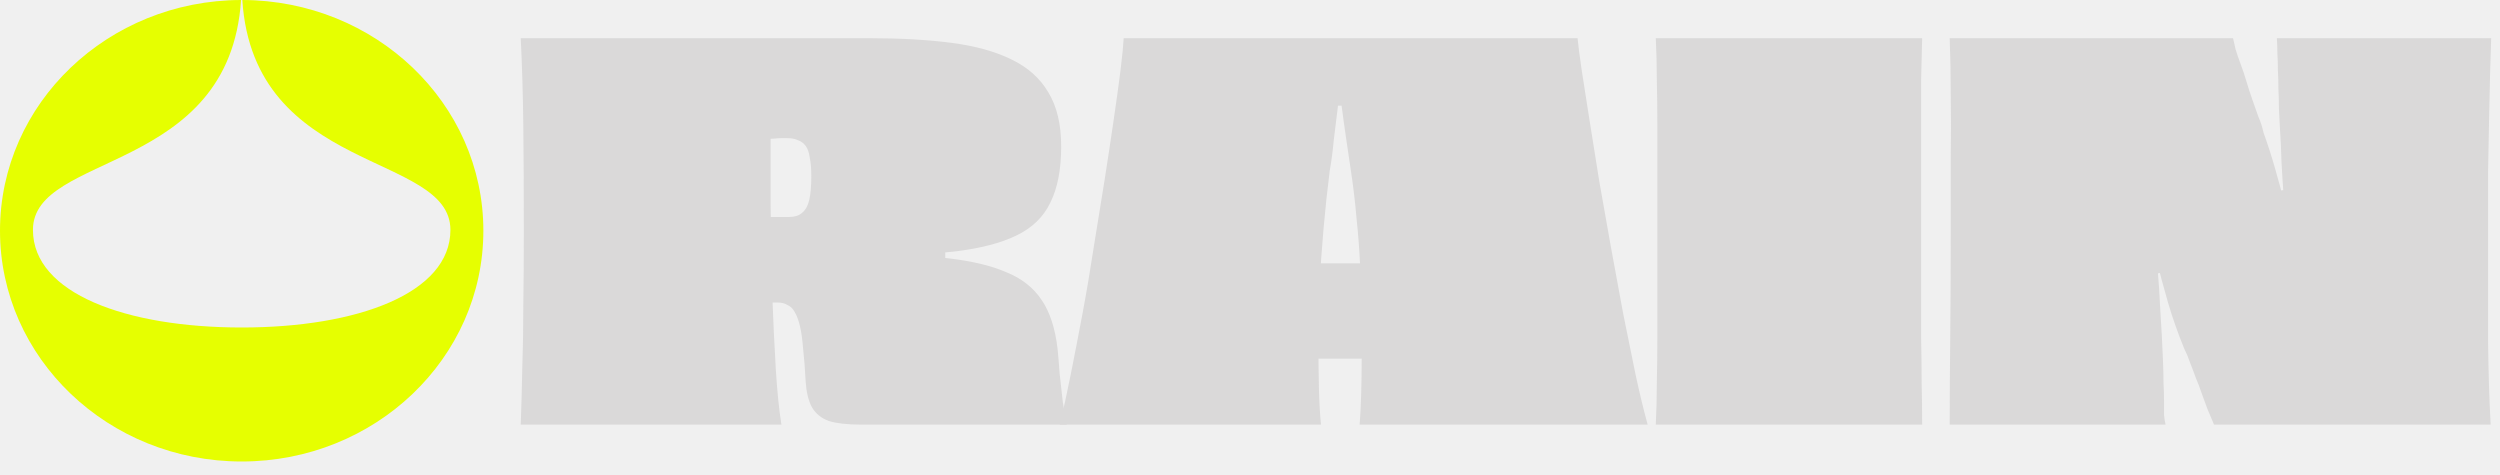
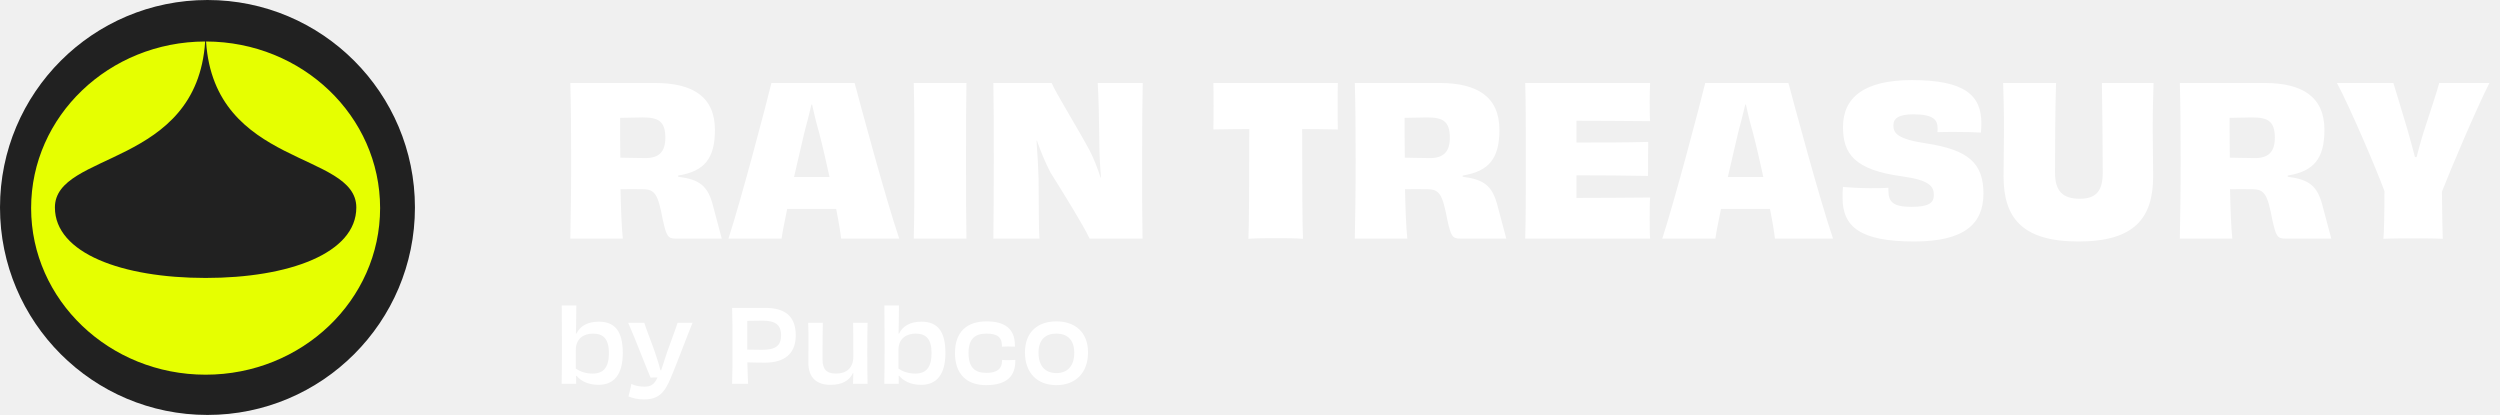
- <svg xmlns="http://www.w3.org/2000/svg" width="174" height="33" viewBox="0 0 174 33" fill="none">
-   <path d="M16.864 0C17.659 12.158 31.349 10.578 31.349 16.002C31.349 20.424 24.846 22.794 16.821 22.794C8.796 22.794 2.293 20.424 2.293 16.002C2.288 10.578 15.978 12.158 16.778 0C7.505 0.024 0 7.201 0 16.06C0 24.919 7.529 32.12 16.821 32.12C26.113 32.12 33.642 24.928 33.642 16.06C33.642 7.192 26.132 0.024 16.864 0Z" fill="#E6FF00" />
-   <path d="M36.243 2.659H60.555C62.683 2.659 64.571 2.766 66.221 2.981C67.87 3.196 69.257 3.579 70.38 4.129C71.528 4.679 72.388 5.444 72.962 6.424C73.56 7.404 73.859 8.659 73.859 10.189C73.859 11.79 73.608 13.093 73.106 14.097C72.627 15.101 71.838 15.866 70.739 16.392C69.663 16.918 68.229 17.289 66.436 17.504C64.643 17.695 62.456 17.803 59.874 17.827L65.79 16.141V18.866L59.874 17.504C62.24 17.599 64.26 17.755 65.934 17.97C67.607 18.161 68.97 18.484 70.022 18.938C71.097 19.369 71.922 20.014 72.496 20.875C73.07 21.711 73.44 22.847 73.608 24.281C73.655 24.759 73.703 25.333 73.751 26.002C73.823 26.648 73.894 27.293 73.966 27.939C74.062 28.584 74.157 29.122 74.253 29.552H59.874C58.965 29.552 58.236 29.469 57.686 29.301C57.16 29.11 56.766 28.787 56.503 28.333C56.264 27.879 56.121 27.281 56.073 26.54C56.025 25.632 55.965 24.867 55.894 24.245C55.846 23.624 55.774 23.11 55.678 22.703C55.583 22.297 55.463 21.974 55.32 21.735C55.2 21.496 55.033 21.329 54.818 21.233C54.627 21.114 54.387 21.054 54.101 21.054C54.005 21.054 53.909 21.054 53.814 21.054C53.718 21.054 53.622 21.054 53.527 21.054C53.431 21.054 53.336 21.054 53.24 21.054C53.168 21.054 53.096 21.066 53.025 21.09C52.953 21.09 52.881 21.09 52.81 21.09L52.487 15.03C52.75 15.054 52.977 15.078 53.168 15.101C53.383 15.101 53.587 15.101 53.778 15.101C53.969 15.101 54.148 15.101 54.316 15.101C54.507 15.101 54.71 15.101 54.925 15.101C55.308 15.101 55.607 15.006 55.822 14.815C56.061 14.623 56.228 14.325 56.324 13.918C56.419 13.512 56.467 12.962 56.467 12.269C56.467 11.743 56.431 11.312 56.36 10.978C56.312 10.619 56.216 10.344 56.073 10.153C55.929 9.962 55.75 9.83 55.535 9.759C55.344 9.663 55.093 9.615 54.782 9.615C54.686 9.615 54.555 9.615 54.387 9.615C54.22 9.615 54.041 9.627 53.85 9.651C53.658 9.651 53.455 9.663 53.24 9.687C53.025 9.687 52.81 9.699 52.594 9.723C52.403 9.723 52.212 9.735 52.021 9.759C51.83 9.759 51.674 9.77 51.555 9.794L53.634 8.109C53.634 10.117 53.634 12.173 53.634 14.277C53.658 16.38 53.694 18.4 53.742 20.337C53.814 22.273 53.897 24.042 53.993 25.644C54.089 27.221 54.22 28.524 54.387 29.552H36.243C36.291 28.261 36.327 26.947 36.351 25.608C36.398 24.269 36.422 22.835 36.422 21.305C36.446 19.751 36.458 18.018 36.458 16.105C36.458 13.261 36.446 10.798 36.422 8.719C36.398 6.615 36.339 4.595 36.243 2.659Z" fill="#DAD9D9" />
-   <path d="M82.582 18.257C83.276 18.257 84.076 18.269 84.985 18.293C85.917 18.293 86.885 18.293 87.889 18.293C88.917 18.293 89.909 18.305 90.866 18.329C91.846 18.329 92.706 18.329 93.448 18.329C94.141 18.329 94.942 18.329 95.85 18.329C96.782 18.329 97.739 18.329 98.719 18.329C99.723 18.329 100.667 18.329 101.551 18.329C102.46 18.305 103.237 18.281 103.882 18.257L104.456 25.034C103.595 25.01 102.675 24.998 101.695 24.998C100.715 24.974 99.723 24.962 98.719 24.962C97.715 24.962 96.758 24.962 95.85 24.962C94.942 24.962 94.129 24.962 93.412 24.962C92.718 24.962 91.906 24.962 90.973 24.962C90.065 24.962 89.097 24.962 88.069 24.962C87.065 24.962 86.061 24.974 85.057 24.998C84.076 24.998 83.156 25.01 82.296 25.034L82.582 18.257ZM114.676 29.552H94.631C94.679 28.931 94.715 28.226 94.738 27.437C94.762 26.624 94.774 25.751 94.774 24.819C94.774 23.863 94.762 22.859 94.738 21.807C94.738 20.731 94.715 19.643 94.667 18.544C94.619 17.444 94.535 16.332 94.416 15.209C94.32 14.085 94.189 12.974 94.021 11.874C93.926 11.229 93.818 10.5 93.698 9.687C93.579 8.874 93.471 8.097 93.376 7.356C93.304 6.591 93.232 5.946 93.161 5.42L94.595 7.356H91.906L93.34 5.42C93.292 5.946 93.22 6.591 93.125 7.356C93.029 8.097 92.933 8.874 92.838 9.687C92.766 10.476 92.671 11.205 92.551 11.874C92.384 13.189 92.24 14.528 92.121 15.89C92.001 17.253 91.906 18.604 91.834 19.942C91.786 21.257 91.762 22.524 91.762 23.743C91.762 24.939 91.774 26.038 91.798 27.042C91.822 28.022 91.87 28.859 91.941 29.552H73.761C74 28.572 74.251 27.425 74.514 26.11C74.777 24.795 75.052 23.373 75.339 21.843C75.626 20.313 75.889 18.759 76.128 17.181C76.391 15.579 76.642 14.026 76.881 12.52C77.12 10.99 77.335 9.567 77.526 8.252C77.718 6.938 77.873 5.802 77.993 4.846C78.112 3.866 78.184 3.137 78.208 2.659H109.799C109.847 3.161 109.942 3.902 110.086 4.882C110.229 5.838 110.408 6.985 110.624 8.324C110.839 9.639 111.066 11.061 111.305 12.591C111.568 14.097 111.843 15.651 112.13 17.253C112.417 18.831 112.703 20.384 112.99 21.915C113.301 23.421 113.588 24.831 113.851 26.146C114.138 27.461 114.413 28.596 114.676 29.552Z" fill="#DAD9D9" />
-   <path d="M133.782 29.552H115.243C115.291 28.596 115.315 27.628 115.315 26.648C115.339 25.644 115.351 24.604 115.351 23.528C115.351 22.452 115.351 21.305 115.351 20.086C115.351 18.866 115.351 17.54 115.351 16.105C115.351 14.671 115.351 13.344 115.351 12.125C115.351 10.906 115.351 9.759 115.351 8.683C115.351 7.583 115.339 6.543 115.315 5.563C115.315 4.583 115.291 3.615 115.243 2.659H133.782C133.758 3.615 133.734 4.583 133.71 5.563C133.71 6.543 133.71 7.571 133.71 8.647C133.71 9.723 133.71 10.87 133.71 12.089C133.71 13.309 133.71 14.635 133.71 16.07C133.71 17.504 133.71 18.831 133.71 20.05C133.71 21.269 133.71 22.428 133.71 23.528C133.734 24.604 133.746 25.644 133.746 26.648C133.77 27.628 133.782 28.596 133.782 29.552Z" fill="#DAD9D9" />
-   <path d="M135.699 29.552C135.699 27.712 135.711 25.727 135.735 23.6C135.759 21.472 135.771 18.974 135.771 16.105C135.771 14.193 135.771 12.472 135.771 10.942C135.795 9.388 135.795 7.942 135.771 6.603C135.771 5.24 135.747 3.926 135.699 2.659H155.421C155.469 2.874 155.529 3.137 155.6 3.447C155.696 3.758 155.815 4.105 155.959 4.487C156.102 4.87 156.234 5.264 156.353 5.671C156.473 6.077 156.604 6.483 156.748 6.89C156.891 7.296 157.035 7.703 157.178 8.109C157.345 8.492 157.465 8.862 157.537 9.221C157.824 10.009 158.086 10.822 158.326 11.659C158.565 12.496 158.804 13.368 159.043 14.277C159.282 15.185 159.473 16.153 159.616 17.181L158.29 13.344L159.652 13.093L159.258 17.181C159.138 16.153 159.043 15.137 158.971 14.133C158.899 13.105 158.839 12.149 158.792 11.265C158.768 10.38 158.732 9.603 158.684 8.934C158.66 8.456 158.636 7.99 158.612 7.535C158.612 7.081 158.6 6.627 158.577 6.173C158.577 5.718 158.565 5.288 158.541 4.882C158.541 4.451 158.529 4.057 158.505 3.698C158.505 3.316 158.493 2.969 158.469 2.659H173.386C173.362 3.28 173.338 4.057 173.314 4.989C173.29 5.922 173.267 6.974 173.243 8.145C173.219 9.316 173.195 10.571 173.171 11.91C173.171 13.249 173.171 14.635 173.171 16.07C173.171 19.082 173.171 21.663 173.171 23.815C173.195 25.943 173.255 27.855 173.35 29.552H154.094C153.927 29.17 153.772 28.799 153.628 28.441C153.485 28.058 153.353 27.7 153.234 27.365C153.114 27.006 152.983 26.66 152.839 26.325C152.72 25.99 152.588 25.644 152.445 25.285C152.325 24.927 152.182 24.58 152.014 24.245C151.584 23.193 151.214 22.142 150.903 21.09C150.592 20.014 150.305 18.95 150.042 17.898C149.779 16.846 149.504 15.795 149.218 14.743L150.939 18.831L149.612 19.189L149.648 14.635C149.887 16.022 150.054 17.289 150.15 18.436C150.245 19.56 150.317 20.659 150.365 21.735C150.437 22.787 150.496 23.911 150.544 25.106C150.568 25.68 150.58 26.194 150.58 26.648C150.604 27.102 150.616 27.52 150.616 27.903C150.616 28.261 150.616 28.584 150.616 28.871C150.64 29.134 150.676 29.361 150.724 29.552H135.699Z" fill="#DAD9D9" />
+ <svg xmlns="http://www.w3.org/2000/svg" width="241" height="40" viewBox="0 0 241 40" fill="none">
+   <circle cx="20" cy="20" r="20" fill="#212121" />
+   <path d="M19.864 4C20.659 16.158 34.349 14.578 34.349 20.002C34.349 24.424 27.846 26.794 19.821 26.794C11.796 26.794 5.293 24.424 5.293 20.002C5.288 14.578 18.978 16.158 19.778 4C10.505 4.024 3 11.201 3 20.06C3 28.919 10.529 36.12 19.821 36.12C29.113 36.12 36.642 28.928 36.642 20.06C36.642 11.192 29.132 4.024 19.864 4Z" fill="#E6FF00" />
+   <path d="M62.219 15.24C63.539 15.24 64.139 14.62 64.139 13.28C64.139 11.68 63.459 11.32 61.959 11.32C61.539 11.32 60.559 11.34 59.779 11.36C59.779 12.66 59.779 13.96 59.799 15.2C60.359 15.22 61.239 15.22 62.219 15.24ZM65.379 16.92V17.04C67.439 17.3 68.259 17.9 68.759 19.92C69.079 21.06 69.379 22.32 69.579 23H65.119C64.379 23 64.239 22.74 63.899 21.2C63.419 18.68 63.139 18.24 61.919 18.24C61.199 18.24 60.779 18.22 59.819 18.24C59.859 20.16 59.919 21.82 60.039 23H54.979C55.019 20.82 55.059 18.7 55.059 15.5C55.059 12.32 55.039 10.16 54.979 8H63.159C66.819 8 68.919 9.36 68.919 12.52C68.919 15.26 67.919 16.52 65.379 16.92ZM78.245 17.06H79.965C79.645 15.6 79.305 14.1 78.965 12.8C78.665 11.78 78.445 10.8 78.285 10.08H78.225C78.045 10.8 77.825 11.76 77.525 12.84C77.225 14.14 76.885 15.62 76.545 17.06H78.245ZM86.685 23H81.085C81.025 22.46 80.865 21.42 80.605 20.14C79.745 20.14 78.905 20.14 78.245 20.14C77.625 20.14 76.765 20.14 75.885 20.14C75.625 21.38 75.425 22.4 75.345 23H70.225C71.445 19.24 73.865 10.08 74.365 8H82.385C82.945 10.1 85.385 19.18 86.685 23ZM93.165 23H88.085C88.144 20.84 88.144 18.68 88.144 15.5C88.144 12.3 88.144 10.14 88.085 8H93.165C93.124 10.12 93.124 12.28 93.124 15.48C93.124 18.66 93.124 20.82 93.165 23ZM105.82 8H110.16C110.12 9.44 110.1 12.3 110.1 15.48C110.1 18.8 110.1 21.06 110.14 23H105.04C104.4 21.66 102.7 18.92 101.26 16.62C100.74 15.62 100.32 14.58 99.96 13.56H99.92C100.02 14.86 100.08 16.04 100.12 17.22C100.14 20.16 100.14 22.16 100.2 23H95.76C95.78 21 95.8 18.7 95.8 15.5C95.8 12.32 95.8 9.98 95.76 8H101.38C101.78 8.96 103.74 12.1 105.04 14.5C105.44 15.28 105.8 16.2 106.1 17.12L106.14 17.1C106.04 15.96 105.98 14.88 105.98 13.92C105.96 11.72 105.9 9.22 105.82 8ZM116.968 8H128.968C128.948 8.56 128.948 9.42 128.948 10.2C128.948 10.94 128.948 11.88 128.968 12.48C127.788 12.46 126.608 12.44 125.528 12.44C125.528 17.26 125.548 21.94 125.608 23.02C124.908 22.96 123.768 22.96 122.968 22.96C122.168 22.96 121.068 22.96 120.348 23.02C120.408 21.94 120.428 17.28 120.428 12.44C119.348 12.44 118.168 12.46 116.968 12.48C116.988 11.88 116.988 10.94 116.988 10.2C116.988 9.42 116.988 8.56 116.968 8ZM137.844 15.24C139.164 15.24 139.764 14.62 139.764 13.28C139.764 11.68 139.084 11.32 137.584 11.32C137.164 11.32 136.184 11.34 135.404 11.36C135.404 12.66 135.404 13.96 135.424 15.2C135.984 15.22 136.864 15.22 137.844 15.24ZM141.004 16.92V17.04C143.064 17.3 143.884 17.9 144.384 19.92C144.704 21.06 145.004 22.32 145.204 23H140.744C140.004 23 139.864 22.74 139.524 21.2C139.044 18.68 138.764 18.24 137.544 18.24C136.824 18.24 136.404 18.22 135.444 18.24C135.484 20.16 135.544 21.82 135.664 23H130.604C130.644 20.82 130.684 18.7 130.684 15.5C130.684 12.32 130.664 10.16 130.604 8H138.784C142.444 8 144.544 9.36 144.544 12.52C144.544 15.26 143.544 16.52 141.004 16.92ZM147.03 8H159.07C159.05 8.42 159.03 9.18 159.03 9.76C159.03 10.38 159.03 11.24 159.07 11.68C156.63 11.66 153.97 11.64 151.97 11.64V13.74C154.35 13.74 156.93 13.74 158.89 13.68C158.87 14.42 158.87 16.16 158.87 16.96C156.93 16.92 154.33 16.9 151.97 16.9V19.08C153.99 19.08 156.79 19.06 159.07 19.04C159.03 19.52 159.03 20.4 159.03 21.1C159.03 21.7 159.03 22.5 159.07 23H147.03C147.09 20.98 147.09 18.7 147.09 15.5C147.09 12.32 147.09 9.94 147.03 8ZM168.264 17.06H169.984C169.664 15.6 169.324 14.1 168.984 12.8C168.684 11.78 168.464 10.8 168.304 10.08H168.244C168.064 10.8 167.844 11.76 167.544 12.84C167.244 14.14 166.904 15.62 166.564 17.06H168.264ZM176.704 23H171.104C171.044 22.46 170.884 21.42 170.624 20.14C169.764 20.14 168.924 20.14 168.264 20.14C167.644 20.14 166.784 20.14 165.904 20.14C165.644 21.38 165.444 22.4 165.364 23H160.244C161.464 19.24 163.884 10.08 164.384 8H172.404C172.964 10.1 175.404 19.18 176.704 23ZM182.044 18.1V18.38C182.044 19.52 182.564 19.94 184.284 19.94C185.964 19.94 186.424 19.54 186.424 18.8C186.424 17.94 185.964 17.36 183.364 17C178.784 16.38 177.664 14.84 177.664 12.24C177.664 9.4 179.704 7.72 184.304 7.72C189.424 7.72 191.004 9.2 191.004 11.88C191.004 12.16 190.984 12.46 190.964 12.78C190.364 12.74 189.384 12.72 188.524 12.72C187.844 12.72 187.184 12.72 186.764 12.74C186.784 12.6 186.784 12.46 186.784 12.34C186.784 11.54 186.344 11.02 184.444 11.02C182.984 11.02 182.524 11.44 182.524 12.08C182.524 12.8 182.844 13.4 185.664 13.82C189.764 14.44 191.204 15.74 191.204 18.66C191.204 21.58 189.364 23.28 184.524 23.28C179.324 23.28 177.624 21.86 177.624 19.08C177.624 18.74 177.624 18.38 177.664 18.02C178.324 18.08 179.324 18.14 180.264 18.14C180.944 18.14 181.584 18.14 182.044 18.1ZM202.623 8H207.603C207.563 9.3 207.523 10.58 207.523 12.52C207.523 13.72 207.563 15.6 207.563 17C207.563 21.04 205.743 23.28 200.363 23.28C194.983 23.28 193.143 21.04 193.143 17C193.143 15.6 193.183 13.72 193.183 12.52C193.183 10.58 193.143 9.3 193.103 8H198.203C198.123 10.36 198.103 14.36 198.103 16.64C198.103 18.4 198.823 19.16 200.483 19.16C202.083 19.16 202.703 18.4 202.703 16.64C202.703 14.36 202.663 10.36 202.623 8ZM217.375 15.24C218.695 15.24 219.295 14.62 219.295 13.28C219.295 11.68 218.615 11.32 217.115 11.32C216.695 11.32 215.715 11.34 214.935 11.36C214.935 12.66 214.935 13.96 214.955 15.2C215.515 15.22 216.395 15.22 217.375 15.24ZM220.535 16.92V17.04C222.595 17.3 223.415 17.9 223.915 19.92C224.235 21.06 224.535 22.32 224.735 23H220.275C219.535 23 219.395 22.74 219.055 21.2C218.575 18.68 218.295 18.24 217.075 18.24C216.355 18.24 215.935 18.22 214.975 18.24C215.015 20.16 215.075 21.82 215.195 23H210.135C210.175 20.82 210.215 18.7 210.215 15.5C210.215 12.32 210.195 10.16 210.135 8H218.315C221.975 8 224.075 9.36 224.075 12.52C224.075 15.26 223.075 16.52 220.535 16.92ZM235.141 8H239.981C238.761 10.38 236.201 16.42 235.401 18.48C235.421 20.72 235.461 22.38 235.481 23.02C234.721 22.98 233.541 22.98 232.641 22.98C231.721 22.98 230.541 22.98 229.761 23.02C229.821 22.38 229.861 20.68 229.861 18.42C229.061 16.24 226.481 10.22 225.281 8H230.721C230.961 8.78 231.601 10.88 232.121 12.64C232.381 13.56 232.621 14.44 232.801 15.14H232.961C233.141 14.46 233.361 13.6 233.641 12.72C234.221 10.92 234.941 8.78 235.141 8Z" fill="white" />
+   <path d="M55.509 33.731V35.536C55.929 35.819 56.465 36.014 57.139 36.014C58.202 36.014 58.7 35.38 58.7 34.034C58.7 32.716 58.193 32.16 57.168 32.16C56.29 32.16 55.509 32.619 55.509 33.731ZM55.519 32.151L55.568 32.16C55.919 31.428 56.651 31.009 57.724 31.009C59.256 31.009 60.037 31.907 60.037 34.024C60.037 36.132 59.168 37.098 57.695 37.098C56.651 37.098 55.948 36.688 55.587 36.229L55.529 36.239C55.539 36.346 55.539 36.444 55.539 36.551V37H54.143C54.163 36.053 54.172 34.931 54.172 33.438C54.172 31.702 54.163 30.297 54.153 29.448H55.558C55.548 29.984 55.539 30.443 55.539 31.145C55.539 31.516 55.529 31.799 55.519 32.151ZM65.319 31.116H66.763C66.207 32.472 65.075 35.488 64.665 36.424C64.08 37.839 63.494 38.503 62.089 38.503C61.455 38.503 61.026 38.386 60.587 38.22C60.645 37.995 60.831 37.254 60.86 37.01C61.25 37.195 61.641 37.273 62.138 37.273C62.733 37.273 63.085 37.059 63.368 36.414L63.377 36.385C63.085 36.385 62.85 36.385 62.714 36.405C62.324 35.507 61.172 32.492 60.557 31.116H62.109C62.236 31.584 62.792 32.951 63.143 33.975C63.387 34.678 63.553 35.253 63.67 35.693H63.738C63.875 35.263 64.051 34.717 64.294 33.985C64.656 32.951 65.143 31.692 65.319 31.116ZM73.462 33.721C74.76 33.721 75.296 33.341 75.296 32.316C75.296 31.311 74.731 30.911 73.53 30.911C73.228 30.911 72.477 30.921 72.037 30.931C72.037 31.897 72.037 32.843 72.037 33.702C72.32 33.712 72.867 33.721 73.462 33.721ZM70.574 29.682H73.774C75.609 29.682 76.711 30.423 76.711 32.336C76.711 34.121 75.599 34.961 73.725 34.961C73.121 34.961 72.769 34.951 72.047 34.931C72.067 35.741 72.086 36.454 72.115 37H70.574C70.613 35.946 70.613 34.902 70.613 33.341C70.613 31.789 70.613 30.667 70.574 29.682ZM82.24 31.116H83.635C83.616 31.916 83.606 32.668 83.606 33.985C83.606 35.263 83.616 36.21 83.635 37H82.23C82.24 36.62 82.24 36.337 82.26 35.975L82.22 35.966C81.859 36.736 81.128 37.098 80.054 37.098C78.698 37.098 77.927 36.385 77.927 34.97C77.927 34.024 77.937 33.624 77.937 33.038C77.937 32.346 77.937 31.731 77.908 31.116H79.322C79.293 32.004 79.293 33.156 79.293 34.668C79.293 35.585 79.664 36.014 80.601 36.014C81.528 36.014 82.26 35.527 82.26 34.385C82.26 32.394 82.25 31.711 82.24 31.116ZM86.612 33.731V35.536C87.031 35.819 87.568 36.014 88.241 36.014C89.305 36.014 89.802 35.38 89.802 34.034C89.802 32.716 89.295 32.16 88.27 32.16C87.392 32.16 86.612 32.619 86.612 33.731ZM86.621 32.151L86.67 32.16C87.021 31.428 87.753 31.009 88.827 31.009C90.359 31.009 91.139 31.907 91.139 34.024C91.139 36.132 90.271 37.098 88.797 37.098C87.753 37.098 87.051 36.688 86.69 36.229L86.631 36.239C86.641 36.346 86.641 36.444 86.641 36.551V37H85.246C85.265 36.053 85.275 34.931 85.275 33.438C85.275 31.702 85.265 30.297 85.255 29.448H86.66C86.651 29.984 86.641 30.443 86.641 31.145C86.641 31.516 86.631 31.799 86.621 32.151ZM97.875 34.697V34.804C97.875 36.112 97.212 37.127 95.055 37.127C93.201 37.127 92.06 36.073 92.06 34.034C92.06 32.004 93.192 30.98 95.104 30.98C96.841 30.98 97.836 31.682 97.836 33.273C97.836 33.331 97.846 33.37 97.836 33.419C97.68 33.409 97.446 33.4 97.192 33.4C96.958 33.4 96.734 33.409 96.587 33.419V33.321C96.578 32.531 96.177 32.16 95.094 32.16C93.982 32.16 93.367 32.668 93.367 34.024C93.367 35.429 93.972 35.946 95.104 35.946C96.177 35.946 96.587 35.488 96.597 34.795V34.697C96.773 34.717 96.987 34.717 97.212 34.717C97.456 34.717 97.7 34.707 97.875 34.697ZM103.558 34.014C103.558 32.716 102.855 32.16 101.831 32.16C100.816 32.16 100.113 32.707 100.113 34.014C100.113 35.322 100.806 35.966 101.831 35.966C102.875 35.966 103.558 35.312 103.558 34.014ZM104.885 33.975C104.885 35.946 103.685 37.127 101.831 37.127C99.987 37.127 98.806 35.946 98.806 33.975C98.806 31.994 100.055 30.98 101.831 30.98C103.607 30.98 104.885 31.994 104.885 33.975Z" fill="white" />
</svg>
